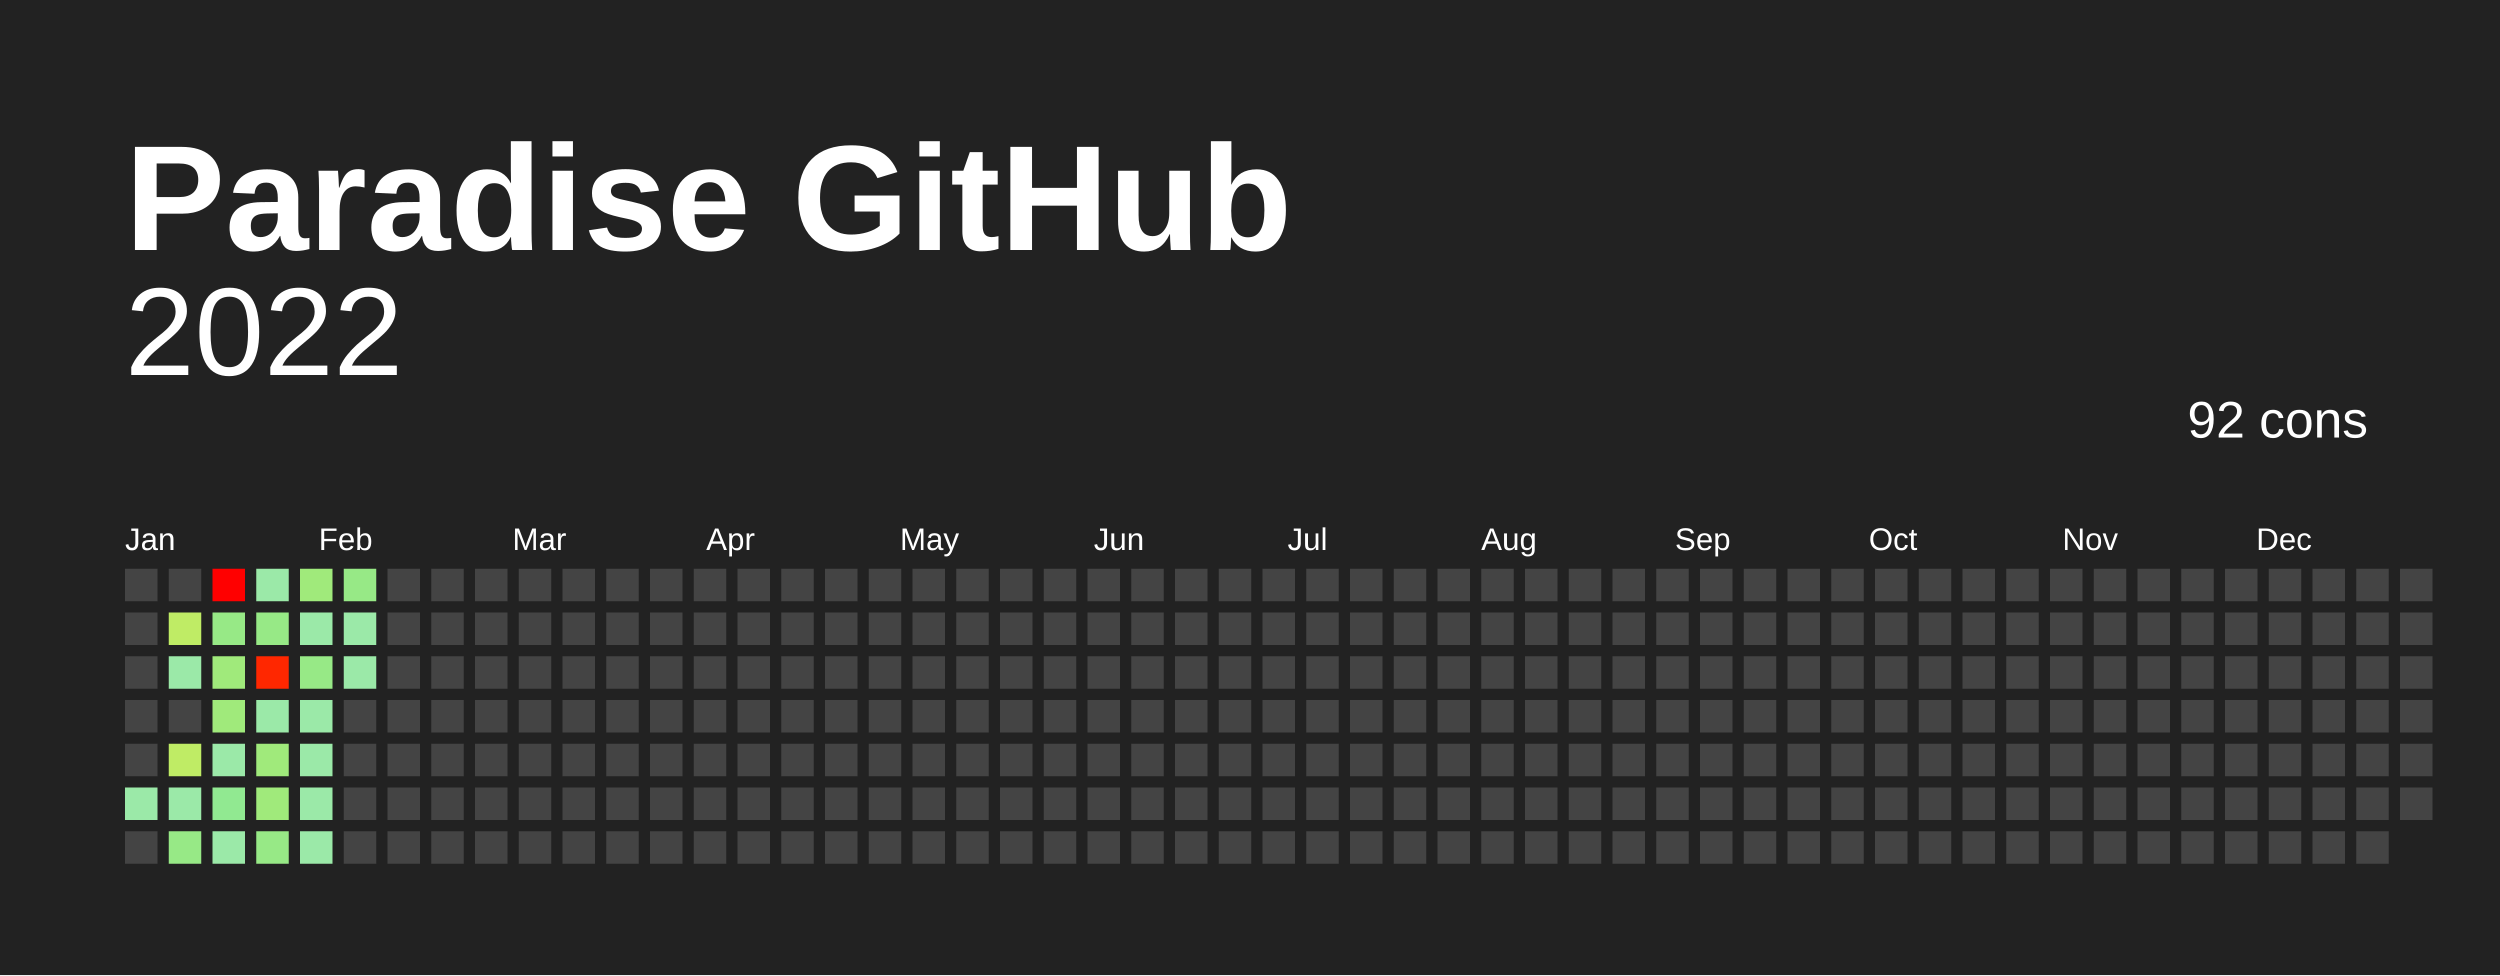
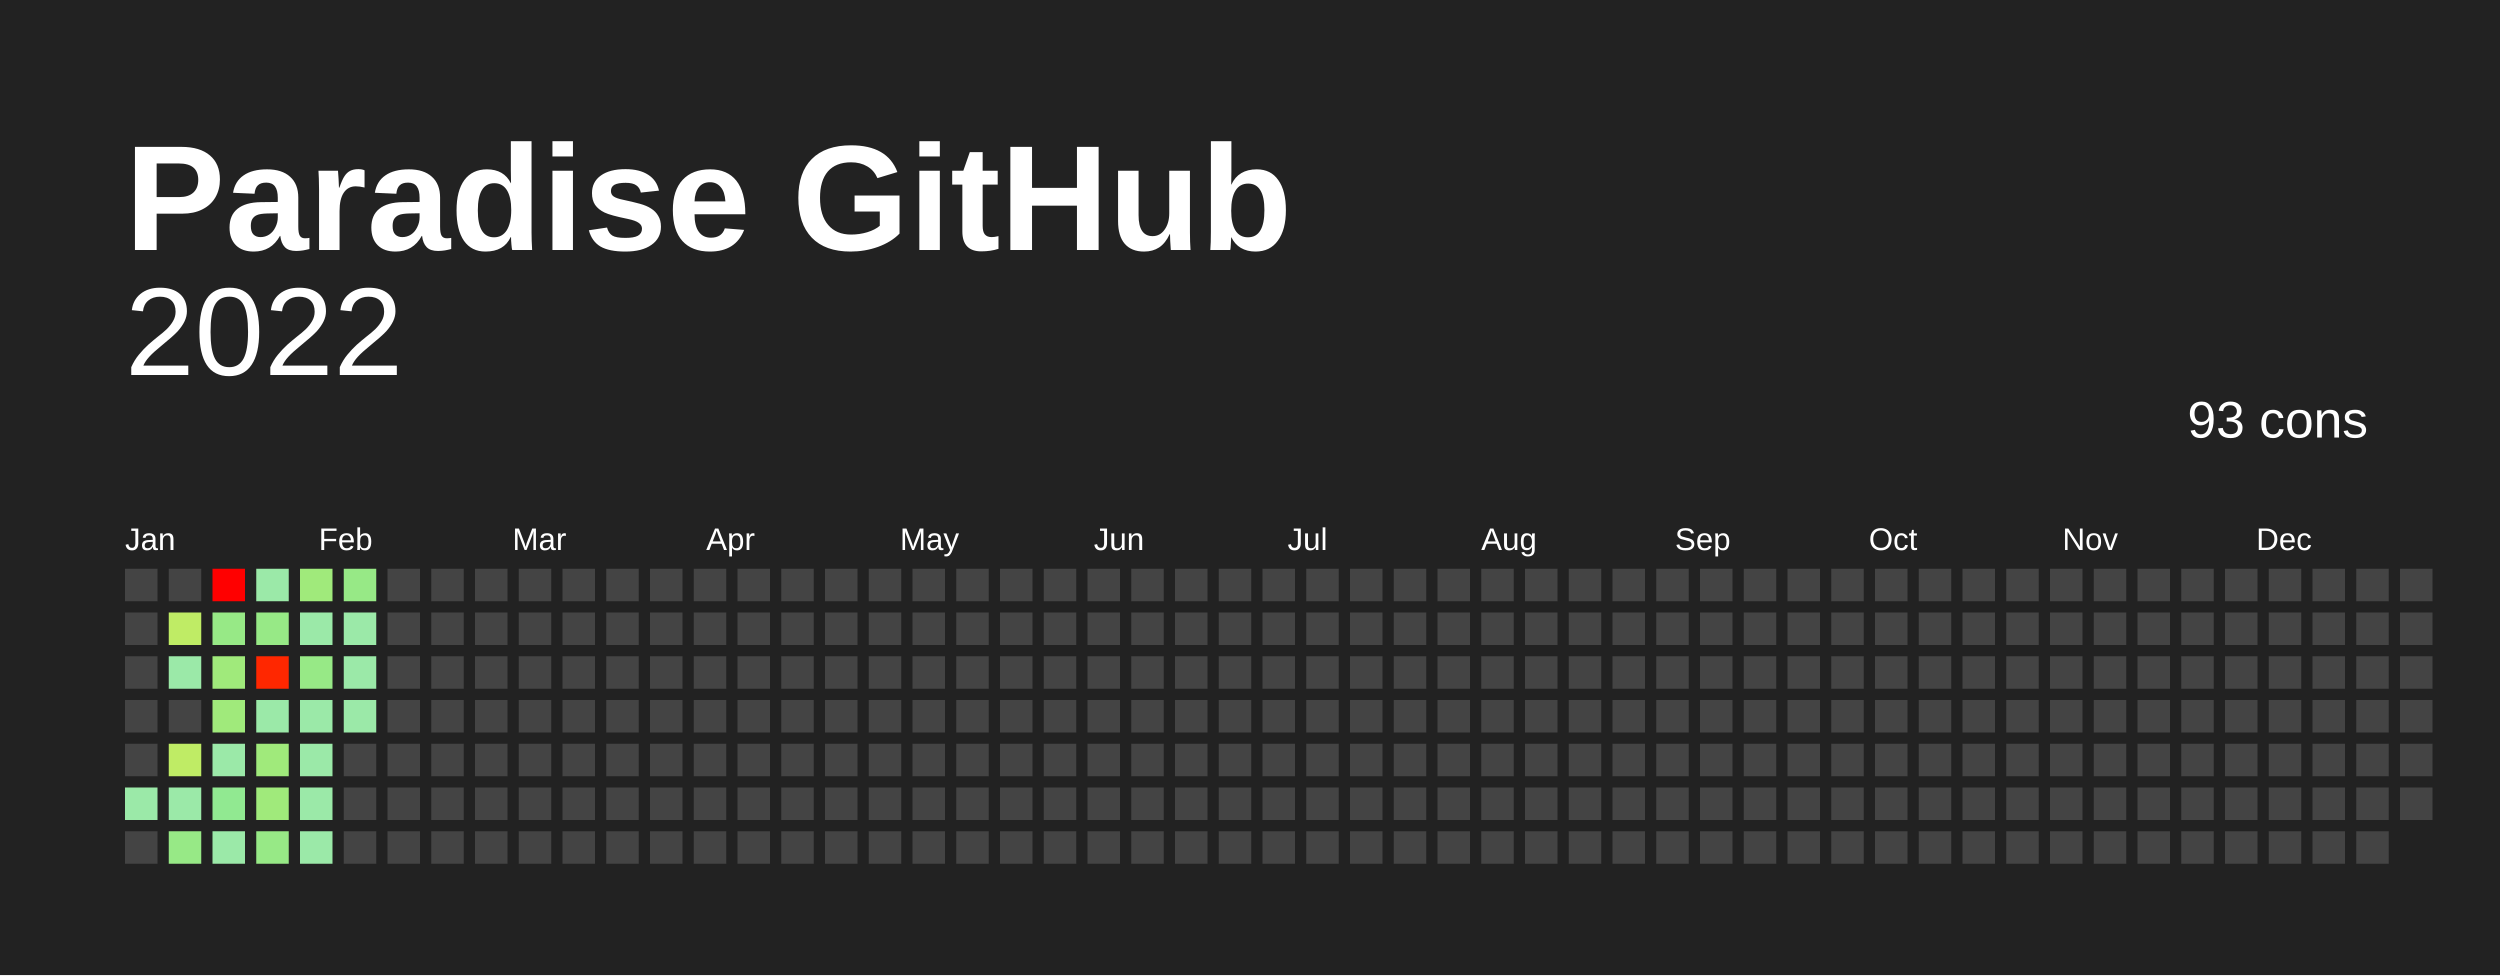
<svg xmlns="http://www.w3.org/2000/svg" baseProfile="full" height="78mm" version="1.1" viewBox="0,0,200,78" width="200mm">
  <defs />
  <rect fill="#222222" height="78" width="200" x="0" y="0" />
  <text fill="#FFFFFF" style="font-size:12px; font-family:Arial; font-weight:bold;" x="10" y="20">Paradise GitHub</text>
  <text alignment-baseline="hanging" fill="#FFFFFF" style="font-size:10.0px; font-family:Arial;" x="10" y="30">2022</text>
-   <text alignment-baseline="hanging" fill="#FFFFFF" style="font-size:4.125px; font-family:Arial;" x="175" y="35">92 cons</text>
+   <text alignment-baseline="hanging" fill="#FFFFFF" style="font-size:4.125px; font-family:Arial;" x="175" y="35">93 cons</text>
  <text fill="#FFFFFF" style="font-size:2.5px; font-family:Arial" x="10.0" y="44">Jan</text>
  <text fill="#FFFFFF" style="font-size:2.5px; font-family:Arial" x="25.5" y="44">Feb</text>
  <text fill="#FFFFFF" style="font-size:2.5px; font-family:Arial" x="41.0" y="44">Mar</text>
  <text fill="#FFFFFF" style="font-size:2.5px; font-family:Arial" x="56.5" y="44">Apr</text>
  <text fill="#FFFFFF" style="font-size:2.5px; font-family:Arial" x="72.0" y="44">May</text>
  <text fill="#FFFFFF" style="font-size:2.5px; font-family:Arial" x="87.5" y="44">Jun</text>
  <text fill="#FFFFFF" style="font-size:2.5px; font-family:Arial" x="103.0" y="44">Jul</text>
  <text fill="#FFFFFF" style="font-size:2.5px; font-family:Arial" x="118.5" y="44">Aug</text>
  <text fill="#FFFFFF" style="font-size:2.5px; font-family:Arial" x="134.0" y="44">Sep</text>
  <text fill="#FFFFFF" style="font-size:2.5px; font-family:Arial" x="149.5" y="44">Oct</text>
  <text fill="#FFFFFF" style="font-size:2.5px; font-family:Arial" x="165.0" y="44">Nov</text>
  <text fill="#FFFFFF" style="font-size:2.5px; font-family:Arial" x="180.5" y="44">Dec</text>
  <rect fill="#444444" height="2.6" width="2.6" x="10.0" y="45.5" />
  <rect fill="#444444" height="2.6" width="2.6" x="10.0" y="49.0" />
  <rect fill="#444444" height="2.6" width="2.6" x="10.0" y="52.5" />
  <rect fill="#444444" height="2.6" width="2.6" x="10.0" y="56.0" />
  <rect fill="#444444" height="2.6" width="2.6" x="10.0" y="59.5" />
  <rect fill="#9be9a8" height="2.6" width="2.6" x="10.0" y="63.0" />
  <rect fill="#444444" height="2.6" width="2.6" x="10.0" y="66.5" />
  <rect fill="#444444" height="2.6" width="2.6" x="13.5" y="45.5" />
  <rect fill="#bfec65" height="2.6" width="2.6" x="13.5" y="49.0" />
  <rect fill="#9be9a8" height="2.6" width="2.6" x="13.5" y="52.5" />
  <rect fill="#444444" height="2.6" width="2.6" x="13.5" y="56.0" />
  <rect fill="#bfec65" height="2.6" width="2.6" x="13.5" y="59.5" />
  <rect fill="#9be9a8" height="2.6" width="2.6" x="13.5" y="63.0" />
  <rect fill="#97e986" height="2.6" width="2.6" x="13.5" y="66.5" />
  <rect fill="red" height="2.6" width="2.6" x="17.0" y="45.5" />
  <rect fill="#97e986" height="2.6" width="2.6" x="17.0" y="49.0" />
  <rect fill="#a0ea7b" height="2.6" width="2.6" x="17.0" y="52.5" />
  <rect fill="#a0ea7b" height="2.6" width="2.6" x="17.0" y="56.0" />
  <rect fill="#9be9a8" height="2.6" width="2.6" x="17.0" y="59.5" />
  <rect fill="#91e991" height="2.6" width="2.6" x="17.0" y="63.0" />
  <rect fill="#9be9a8" height="2.6" width="2.6" x="17.0" y="66.5" />
  <rect fill="#9be9a8" height="2.6" width="2.6" x="20.5" y="45.5" />
  <rect fill="#97e986" height="2.6" width="2.6" x="20.5" y="49.0" />
  <rect fill="#ff2700" height="2.6" width="2.6" x="20.5" y="52.5" />
  <rect fill="#9be9a8" height="2.6" width="2.6" x="20.5" y="56.0" />
  <rect fill="#a0ea7b" height="2.6" width="2.6" x="20.5" y="59.5" />
  <rect fill="#a0ea7b" height="2.6" width="2.6" x="20.5" y="63.0" />
  <rect fill="#97e986" height="2.6" width="2.6" x="20.5" y="66.5" />
  <rect fill="#a0ea7b" height="2.6" width="2.6" x="24.0" y="45.5" />
  <rect fill="#9be9a8" height="2.6" width="2.6" x="24.0" y="49.0" />
  <rect fill="#97e986" height="2.6" width="2.6" x="24.0" y="52.5" />
  <rect fill="#9be9a8" height="2.6" width="2.6" x="24.0" y="56.0" />
  <rect fill="#9be9a8" height="2.6" width="2.6" x="24.0" y="59.5" />
  <rect fill="#9be9a8" height="2.6" width="2.6" x="24.0" y="63.0" />
  <rect fill="#9be9a8" height="2.6" width="2.6" x="24.0" y="66.5" />
  <rect fill="#97e986" height="2.6" width="2.6" x="27.5" y="45.5" />
  <rect fill="#9be9a8" height="2.6" width="2.6" x="27.5" y="49.0" />
  <rect fill="#9be9a8" height="2.6" width="2.6" x="27.5" y="52.5" />
-   <rect fill="#444444" height="2.6" width="2.6" x="27.5" y="56.0" />
+   <rect fill="#9be9a8" height="2.6" width="2.6" x="27.5" y="56.0" />
  <rect fill="#444444" height="2.6" width="2.6" x="27.5" y="59.5" />
  <rect fill="#444444" height="2.6" width="2.6" x="27.5" y="63.0" />
  <rect fill="#444444" height="2.6" width="2.6" x="27.5" y="66.5" />
  <rect fill="#444444" height="2.6" width="2.6" x="31.0" y="45.5" />
  <rect fill="#444444" height="2.6" width="2.6" x="31.0" y="49.0" />
  <rect fill="#444444" height="2.6" width="2.6" x="31.0" y="52.5" />
  <rect fill="#444444" height="2.6" width="2.6" x="31.0" y="56.0" />
  <rect fill="#444444" height="2.6" width="2.6" x="31.0" y="59.5" />
  <rect fill="#444444" height="2.6" width="2.6" x="31.0" y="63.0" />
  <rect fill="#444444" height="2.6" width="2.6" x="31.0" y="66.5" />
  <rect fill="#444444" height="2.6" width="2.6" x="34.5" y="45.5" />
  <rect fill="#444444" height="2.6" width="2.6" x="34.5" y="49.0" />
  <rect fill="#444444" height="2.6" width="2.6" x="34.5" y="52.5" />
  <rect fill="#444444" height="2.6" width="2.6" x="34.5" y="56.0" />
  <rect fill="#444444" height="2.6" width="2.6" x="34.5" y="59.5" />
  <rect fill="#444444" height="2.6" width="2.6" x="34.5" y="63.0" />
  <rect fill="#444444" height="2.6" width="2.6" x="34.5" y="66.5" />
  <rect fill="#444444" height="2.6" width="2.6" x="38.0" y="45.5" />
  <rect fill="#444444" height="2.6" width="2.6" x="38.0" y="49.0" />
  <rect fill="#444444" height="2.6" width="2.6" x="38.0" y="52.5" />
  <rect fill="#444444" height="2.6" width="2.6" x="38.0" y="56.0" />
  <rect fill="#444444" height="2.6" width="2.6" x="38.0" y="59.5" />
  <rect fill="#444444" height="2.6" width="2.6" x="38.0" y="63.0" />
  <rect fill="#444444" height="2.6" width="2.6" x="38.0" y="66.5" />
  <rect fill="#444444" height="2.6" width="2.6" x="41.5" y="45.5" />
  <rect fill="#444444" height="2.6" width="2.6" x="41.5" y="49.0" />
  <rect fill="#444444" height="2.6" width="2.6" x="41.5" y="52.5" />
  <rect fill="#444444" height="2.6" width="2.6" x="41.5" y="56.0" />
  <rect fill="#444444" height="2.6" width="2.6" x="41.5" y="59.5" />
  <rect fill="#444444" height="2.6" width="2.6" x="41.5" y="63.0" />
  <rect fill="#444444" height="2.6" width="2.6" x="41.5" y="66.5" />
  <rect fill="#444444" height="2.6" width="2.6" x="45.0" y="45.5" />
  <rect fill="#444444" height="2.6" width="2.6" x="45.0" y="49.0" />
  <rect fill="#444444" height="2.6" width="2.6" x="45.0" y="52.5" />
  <rect fill="#444444" height="2.6" width="2.6" x="45.0" y="56.0" />
  <rect fill="#444444" height="2.6" width="2.6" x="45.0" y="59.5" />
  <rect fill="#444444" height="2.6" width="2.6" x="45.0" y="63.0" />
  <rect fill="#444444" height="2.6" width="2.6" x="45.0" y="66.5" />
  <rect fill="#444444" height="2.6" width="2.6" x="48.5" y="45.5" />
  <rect fill="#444444" height="2.6" width="2.6" x="48.5" y="49.0" />
  <rect fill="#444444" height="2.6" width="2.6" x="48.5" y="52.5" />
  <rect fill="#444444" height="2.6" width="2.6" x="48.5" y="56.0" />
  <rect fill="#444444" height="2.6" width="2.6" x="48.5" y="59.5" />
  <rect fill="#444444" height="2.6" width="2.6" x="48.5" y="63.0" />
  <rect fill="#444444" height="2.6" width="2.6" x="48.5" y="66.5" />
  <rect fill="#444444" height="2.6" width="2.6" x="52.0" y="45.5" />
  <rect fill="#444444" height="2.6" width="2.6" x="52.0" y="49.0" />
  <rect fill="#444444" height="2.6" width="2.6" x="52.0" y="52.5" />
  <rect fill="#444444" height="2.6" width="2.6" x="52.0" y="56.0" />
  <rect fill="#444444" height="2.6" width="2.6" x="52.0" y="59.5" />
  <rect fill="#444444" height="2.6" width="2.6" x="52.0" y="63.0" />
  <rect fill="#444444" height="2.6" width="2.6" x="52.0" y="66.5" />
  <rect fill="#444444" height="2.6" width="2.6" x="55.5" y="45.5" />
  <rect fill="#444444" height="2.6" width="2.6" x="55.5" y="49.0" />
  <rect fill="#444444" height="2.6" width="2.6" x="55.5" y="52.5" />
  <rect fill="#444444" height="2.6" width="2.6" x="55.5" y="56.0" />
  <rect fill="#444444" height="2.6" width="2.6" x="55.5" y="59.5" />
  <rect fill="#444444" height="2.6" width="2.6" x="55.5" y="63.0" />
  <rect fill="#444444" height="2.6" width="2.6" x="55.5" y="66.5" />
  <rect fill="#444444" height="2.6" width="2.6" x="59.0" y="45.5" />
  <rect fill="#444444" height="2.6" width="2.6" x="59.0" y="49.0" />
  <rect fill="#444444" height="2.6" width="2.6" x="59.0" y="52.5" />
  <rect fill="#444444" height="2.6" width="2.6" x="59.0" y="56.0" />
  <rect fill="#444444" height="2.6" width="2.6" x="59.0" y="59.5" />
  <rect fill="#444444" height="2.6" width="2.6" x="59.0" y="63.0" />
  <rect fill="#444444" height="2.6" width="2.6" x="59.0" y="66.5" />
  <rect fill="#444444" height="2.6" width="2.6" x="62.5" y="45.5" />
  <rect fill="#444444" height="2.6" width="2.6" x="62.5" y="49.0" />
  <rect fill="#444444" height="2.6" width="2.6" x="62.5" y="52.5" />
  <rect fill="#444444" height="2.6" width="2.6" x="62.5" y="56.0" />
  <rect fill="#444444" height="2.6" width="2.6" x="62.5" y="59.5" />
  <rect fill="#444444" height="2.6" width="2.6" x="62.5" y="63.0" />
  <rect fill="#444444" height="2.6" width="2.6" x="62.5" y="66.5" />
  <rect fill="#444444" height="2.6" width="2.6" x="66.0" y="45.5" />
  <rect fill="#444444" height="2.6" width="2.6" x="66.0" y="49.0" />
  <rect fill="#444444" height="2.6" width="2.6" x="66.0" y="52.5" />
  <rect fill="#444444" height="2.6" width="2.6" x="66.0" y="56.0" />
  <rect fill="#444444" height="2.6" width="2.6" x="66.0" y="59.5" />
  <rect fill="#444444" height="2.6" width="2.6" x="66.0" y="63.0" />
  <rect fill="#444444" height="2.6" width="2.6" x="66.0" y="66.5" />
  <rect fill="#444444" height="2.6" width="2.6" x="69.5" y="45.5" />
  <rect fill="#444444" height="2.6" width="2.6" x="69.5" y="49.0" />
  <rect fill="#444444" height="2.6" width="2.6" x="69.5" y="52.5" />
  <rect fill="#444444" height="2.6" width="2.6" x="69.5" y="56.0" />
  <rect fill="#444444" height="2.6" width="2.6" x="69.5" y="59.5" />
  <rect fill="#444444" height="2.6" width="2.6" x="69.5" y="63.0" />
  <rect fill="#444444" height="2.6" width="2.6" x="69.5" y="66.5" />
  <rect fill="#444444" height="2.6" width="2.6" x="73.0" y="45.5" />
  <rect fill="#444444" height="2.6" width="2.6" x="73.0" y="49.0" />
  <rect fill="#444444" height="2.6" width="2.6" x="73.0" y="52.5" />
  <rect fill="#444444" height="2.6" width="2.6" x="73.0" y="56.0" />
  <rect fill="#444444" height="2.6" width="2.6" x="73.0" y="59.5" />
  <rect fill="#444444" height="2.6" width="2.6" x="73.0" y="63.0" />
  <rect fill="#444444" height="2.6" width="2.6" x="73.0" y="66.5" />
  <rect fill="#444444" height="2.6" width="2.6" x="76.5" y="45.5" />
  <rect fill="#444444" height="2.6" width="2.6" x="76.5" y="49.0" />
  <rect fill="#444444" height="2.6" width="2.6" x="76.5" y="52.5" />
  <rect fill="#444444" height="2.6" width="2.6" x="76.5" y="56.0" />
  <rect fill="#444444" height="2.6" width="2.6" x="76.5" y="59.5" />
  <rect fill="#444444" height="2.6" width="2.6" x="76.5" y="63.0" />
  <rect fill="#444444" height="2.6" width="2.6" x="76.5" y="66.5" />
  <rect fill="#444444" height="2.6" width="2.6" x="80.0" y="45.5" />
  <rect fill="#444444" height="2.6" width="2.6" x="80.0" y="49.0" />
  <rect fill="#444444" height="2.6" width="2.6" x="80.0" y="52.5" />
  <rect fill="#444444" height="2.6" width="2.6" x="80.0" y="56.0" />
  <rect fill="#444444" height="2.6" width="2.6" x="80.0" y="59.5" />
  <rect fill="#444444" height="2.6" width="2.6" x="80.0" y="63.0" />
  <rect fill="#444444" height="2.6" width="2.6" x="80.0" y="66.5" />
  <rect fill="#444444" height="2.6" width="2.6" x="83.5" y="45.5" />
  <rect fill="#444444" height="2.6" width="2.6" x="83.5" y="49.0" />
  <rect fill="#444444" height="2.6" width="2.6" x="83.5" y="52.5" />
  <rect fill="#444444" height="2.6" width="2.6" x="83.5" y="56.0" />
  <rect fill="#444444" height="2.6" width="2.6" x="83.5" y="59.5" />
  <rect fill="#444444" height="2.6" width="2.6" x="83.5" y="63.0" />
  <rect fill="#444444" height="2.6" width="2.6" x="83.5" y="66.5" />
  <rect fill="#444444" height="2.6" width="2.6" x="87.0" y="45.5" />
  <rect fill="#444444" height="2.6" width="2.6" x="87.0" y="49.0" />
  <rect fill="#444444" height="2.6" width="2.6" x="87.0" y="52.5" />
  <rect fill="#444444" height="2.6" width="2.6" x="87.0" y="56.0" />
  <rect fill="#444444" height="2.6" width="2.6" x="87.0" y="59.5" />
  <rect fill="#444444" height="2.6" width="2.6" x="87.0" y="63.0" />
  <rect fill="#444444" height="2.6" width="2.6" x="87.0" y="66.5" />
  <rect fill="#444444" height="2.6" width="2.6" x="90.5" y="45.5" />
  <rect fill="#444444" height="2.6" width="2.6" x="90.5" y="49.0" />
  <rect fill="#444444" height="2.6" width="2.6" x="90.5" y="52.5" />
  <rect fill="#444444" height="2.6" width="2.6" x="90.5" y="56.0" />
  <rect fill="#444444" height="2.6" width="2.6" x="90.5" y="59.5" />
  <rect fill="#444444" height="2.6" width="2.6" x="90.5" y="63.0" />
  <rect fill="#444444" height="2.6" width="2.6" x="90.5" y="66.5" />
  <rect fill="#444444" height="2.6" width="2.6" x="94.0" y="45.5" />
  <rect fill="#444444" height="2.6" width="2.6" x="94.0" y="49.0" />
  <rect fill="#444444" height="2.6" width="2.6" x="94.0" y="52.5" />
  <rect fill="#444444" height="2.6" width="2.6" x="94.0" y="56.0" />
  <rect fill="#444444" height="2.6" width="2.6" x="94.0" y="59.5" />
  <rect fill="#444444" height="2.6" width="2.6" x="94.0" y="63.0" />
  <rect fill="#444444" height="2.6" width="2.6" x="94.0" y="66.5" />
  <rect fill="#444444" height="2.6" width="2.6" x="97.5" y="45.5" />
  <rect fill="#444444" height="2.6" width="2.6" x="97.5" y="49.0" />
  <rect fill="#444444" height="2.6" width="2.6" x="97.5" y="52.5" />
  <rect fill="#444444" height="2.6" width="2.6" x="97.5" y="56.0" />
  <rect fill="#444444" height="2.6" width="2.6" x="97.5" y="59.5" />
  <rect fill="#444444" height="2.6" width="2.6" x="97.5" y="63.0" />
  <rect fill="#444444" height="2.6" width="2.6" x="97.5" y="66.5" />
  <rect fill="#444444" height="2.6" width="2.6" x="101.0" y="45.5" />
  <rect fill="#444444" height="2.6" width="2.6" x="101.0" y="49.0" />
  <rect fill="#444444" height="2.6" width="2.6" x="101.0" y="52.5" />
  <rect fill="#444444" height="2.6" width="2.6" x="101.0" y="56.0" />
  <rect fill="#444444" height="2.6" width="2.6" x="101.0" y="59.5" />
  <rect fill="#444444" height="2.6" width="2.6" x="101.0" y="63.0" />
  <rect fill="#444444" height="2.6" width="2.6" x="101.0" y="66.5" />
  <rect fill="#444444" height="2.6" width="2.6" x="104.5" y="45.5" />
  <rect fill="#444444" height="2.6" width="2.6" x="104.5" y="49.0" />
  <rect fill="#444444" height="2.6" width="2.6" x="104.5" y="52.5" />
  <rect fill="#444444" height="2.6" width="2.6" x="104.5" y="56.0" />
  <rect fill="#444444" height="2.6" width="2.6" x="104.5" y="59.5" />
  <rect fill="#444444" height="2.6" width="2.6" x="104.5" y="63.0" />
  <rect fill="#444444" height="2.6" width="2.6" x="104.5" y="66.5" />
  <rect fill="#444444" height="2.6" width="2.6" x="108.0" y="45.5" />
  <rect fill="#444444" height="2.6" width="2.6" x="108.0" y="49.0" />
  <rect fill="#444444" height="2.6" width="2.6" x="108.0" y="52.5" />
  <rect fill="#444444" height="2.6" width="2.6" x="108.0" y="56.0" />
  <rect fill="#444444" height="2.6" width="2.6" x="108.0" y="59.5" />
  <rect fill="#444444" height="2.6" width="2.6" x="108.0" y="63.0" />
  <rect fill="#444444" height="2.6" width="2.6" x="108.0" y="66.5" />
  <rect fill="#444444" height="2.6" width="2.6" x="111.5" y="45.5" />
  <rect fill="#444444" height="2.6" width="2.6" x="111.5" y="49.0" />
  <rect fill="#444444" height="2.6" width="2.6" x="111.5" y="52.5" />
  <rect fill="#444444" height="2.6" width="2.6" x="111.5" y="56.0" />
  <rect fill="#444444" height="2.6" width="2.6" x="111.5" y="59.5" />
  <rect fill="#444444" height="2.6" width="2.6" x="111.5" y="63.0" />
  <rect fill="#444444" height="2.6" width="2.6" x="111.5" y="66.5" />
  <rect fill="#444444" height="2.6" width="2.6" x="115.0" y="45.5" />
  <rect fill="#444444" height="2.6" width="2.6" x="115.0" y="49.0" />
  <rect fill="#444444" height="2.6" width="2.6" x="115.0" y="52.5" />
  <rect fill="#444444" height="2.6" width="2.6" x="115.0" y="56.0" />
  <rect fill="#444444" height="2.6" width="2.6" x="115.0" y="59.5" />
  <rect fill="#444444" height="2.6" width="2.6" x="115.0" y="63.0" />
  <rect fill="#444444" height="2.6" width="2.6" x="115.0" y="66.5" />
  <rect fill="#444444" height="2.6" width="2.6" x="118.5" y="45.5" />
  <rect fill="#444444" height="2.6" width="2.6" x="118.5" y="49.0" />
  <rect fill="#444444" height="2.6" width="2.6" x="118.5" y="52.5" />
  <rect fill="#444444" height="2.6" width="2.6" x="118.5" y="56.0" />
  <rect fill="#444444" height="2.6" width="2.6" x="118.5" y="59.5" />
  <rect fill="#444444" height="2.6" width="2.6" x="118.5" y="63.0" />
  <rect fill="#444444" height="2.6" width="2.6" x="118.5" y="66.5" />
  <rect fill="#444444" height="2.6" width="2.6" x="122.0" y="45.5" />
  <rect fill="#444444" height="2.6" width="2.6" x="122.0" y="49.0" />
  <rect fill="#444444" height="2.6" width="2.6" x="122.0" y="52.5" />
  <rect fill="#444444" height="2.6" width="2.6" x="122.0" y="56.0" />
  <rect fill="#444444" height="2.6" width="2.6" x="122.0" y="59.5" />
  <rect fill="#444444" height="2.6" width="2.6" x="122.0" y="63.0" />
  <rect fill="#444444" height="2.6" width="2.6" x="122.0" y="66.5" />
  <rect fill="#444444" height="2.6" width="2.6" x="125.5" y="45.5" />
  <rect fill="#444444" height="2.6" width="2.6" x="125.5" y="49.0" />
  <rect fill="#444444" height="2.6" width="2.6" x="125.5" y="52.5" />
  <rect fill="#444444" height="2.6" width="2.6" x="125.5" y="56.0" />
  <rect fill="#444444" height="2.6" width="2.6" x="125.5" y="59.5" />
  <rect fill="#444444" height="2.6" width="2.6" x="125.5" y="63.0" />
  <rect fill="#444444" height="2.6" width="2.6" x="125.5" y="66.5" />
  <rect fill="#444444" height="2.6" width="2.6" x="129.0" y="45.5" />
  <rect fill="#444444" height="2.6" width="2.6" x="129.0" y="49.0" />
  <rect fill="#444444" height="2.6" width="2.6" x="129.0" y="52.5" />
  <rect fill="#444444" height="2.6" width="2.6" x="129.0" y="56.0" />
  <rect fill="#444444" height="2.6" width="2.6" x="129.0" y="59.5" />
  <rect fill="#444444" height="2.6" width="2.6" x="129.0" y="63.0" />
  <rect fill="#444444" height="2.6" width="2.6" x="129.0" y="66.5" />
  <rect fill="#444444" height="2.6" width="2.6" x="132.5" y="45.5" />
  <rect fill="#444444" height="2.6" width="2.6" x="132.5" y="49.0" />
  <rect fill="#444444" height="2.6" width="2.6" x="132.5" y="52.5" />
  <rect fill="#444444" height="2.6" width="2.6" x="132.5" y="56.0" />
  <rect fill="#444444" height="2.6" width="2.6" x="132.5" y="59.5" />
  <rect fill="#444444" height="2.6" width="2.6" x="132.5" y="63.0" />
  <rect fill="#444444" height="2.6" width="2.6" x="132.5" y="66.5" />
  <rect fill="#444444" height="2.6" width="2.6" x="136.0" y="45.5" />
  <rect fill="#444444" height="2.6" width="2.6" x="136.0" y="49.0" />
  <rect fill="#444444" height="2.6" width="2.6" x="136.0" y="52.5" />
  <rect fill="#444444" height="2.6" width="2.6" x="136.0" y="56.0" />
  <rect fill="#444444" height="2.6" width="2.6" x="136.0" y="59.5" />
  <rect fill="#444444" height="2.6" width="2.6" x="136.0" y="63.0" />
  <rect fill="#444444" height="2.6" width="2.6" x="136.0" y="66.5" />
  <rect fill="#444444" height="2.6" width="2.6" x="139.5" y="45.5" />
  <rect fill="#444444" height="2.6" width="2.6" x="139.5" y="49.0" />
  <rect fill="#444444" height="2.6" width="2.6" x="139.5" y="52.5" />
  <rect fill="#444444" height="2.6" width="2.6" x="139.5" y="56.0" />
  <rect fill="#444444" height="2.6" width="2.6" x="139.5" y="59.5" />
  <rect fill="#444444" height="2.6" width="2.6" x="139.5" y="63.0" />
  <rect fill="#444444" height="2.6" width="2.6" x="139.5" y="66.5" />
  <rect fill="#444444" height="2.6" width="2.6" x="143.0" y="45.5" />
  <rect fill="#444444" height="2.6" width="2.6" x="143.0" y="49.0" />
  <rect fill="#444444" height="2.6" width="2.6" x="143.0" y="52.5" />
  <rect fill="#444444" height="2.6" width="2.6" x="143.0" y="56.0" />
  <rect fill="#444444" height="2.6" width="2.6" x="143.0" y="59.5" />
  <rect fill="#444444" height="2.6" width="2.6" x="143.0" y="63.0" />
  <rect fill="#444444" height="2.6" width="2.6" x="143.0" y="66.5" />
  <rect fill="#444444" height="2.6" width="2.6" x="146.5" y="45.5" />
  <rect fill="#444444" height="2.6" width="2.6" x="146.5" y="49.0" />
  <rect fill="#444444" height="2.6" width="2.6" x="146.5" y="52.5" />
  <rect fill="#444444" height="2.6" width="2.6" x="146.5" y="56.0" />
  <rect fill="#444444" height="2.6" width="2.6" x="146.5" y="59.5" />
  <rect fill="#444444" height="2.6" width="2.6" x="146.5" y="63.0" />
  <rect fill="#444444" height="2.6" width="2.6" x="146.5" y="66.5" />
  <rect fill="#444444" height="2.6" width="2.6" x="150.0" y="45.5" />
  <rect fill="#444444" height="2.6" width="2.6" x="150.0" y="49.0" />
  <rect fill="#444444" height="2.6" width="2.6" x="150.0" y="52.5" />
  <rect fill="#444444" height="2.6" width="2.6" x="150.0" y="56.0" />
  <rect fill="#444444" height="2.6" width="2.6" x="150.0" y="59.5" />
  <rect fill="#444444" height="2.6" width="2.6" x="150.0" y="63.0" />
  <rect fill="#444444" height="2.6" width="2.6" x="150.0" y="66.5" />
  <rect fill="#444444" height="2.6" width="2.6" x="153.5" y="45.5" />
  <rect fill="#444444" height="2.6" width="2.6" x="153.5" y="49.0" />
  <rect fill="#444444" height="2.6" width="2.6" x="153.5" y="52.5" />
  <rect fill="#444444" height="2.6" width="2.6" x="153.5" y="56.0" />
  <rect fill="#444444" height="2.6" width="2.6" x="153.5" y="59.5" />
  <rect fill="#444444" height="2.6" width="2.6" x="153.5" y="63.0" />
  <rect fill="#444444" height="2.6" width="2.6" x="153.5" y="66.5" />
  <rect fill="#444444" height="2.6" width="2.6" x="157.0" y="45.5" />
  <rect fill="#444444" height="2.6" width="2.6" x="157.0" y="49.0" />
  <rect fill="#444444" height="2.6" width="2.6" x="157.0" y="52.5" />
  <rect fill="#444444" height="2.6" width="2.6" x="157.0" y="56.0" />
  <rect fill="#444444" height="2.6" width="2.6" x="157.0" y="59.5" />
  <rect fill="#444444" height="2.6" width="2.6" x="157.0" y="63.0" />
  <rect fill="#444444" height="2.6" width="2.6" x="157.0" y="66.5" />
  <rect fill="#444444" height="2.6" width="2.6" x="160.5" y="45.5" />
  <rect fill="#444444" height="2.6" width="2.6" x="160.5" y="49.0" />
  <rect fill="#444444" height="2.6" width="2.6" x="160.5" y="52.5" />
  <rect fill="#444444" height="2.6" width="2.6" x="160.5" y="56.0" />
  <rect fill="#444444" height="2.6" width="2.6" x="160.5" y="59.5" />
  <rect fill="#444444" height="2.6" width="2.6" x="160.5" y="63.0" />
  <rect fill="#444444" height="2.6" width="2.6" x="160.5" y="66.5" />
  <rect fill="#444444" height="2.6" width="2.6" x="164.0" y="45.5" />
  <rect fill="#444444" height="2.6" width="2.6" x="164.0" y="49.0" />
  <rect fill="#444444" height="2.6" width="2.6" x="164.0" y="52.5" />
  <rect fill="#444444" height="2.6" width="2.6" x="164.0" y="56.0" />
  <rect fill="#444444" height="2.6" width="2.6" x="164.0" y="59.5" />
  <rect fill="#444444" height="2.6" width="2.6" x="164.0" y="63.0" />
  <rect fill="#444444" height="2.6" width="2.6" x="164.0" y="66.5" />
  <rect fill="#444444" height="2.6" width="2.6" x="167.5" y="45.5" />
  <rect fill="#444444" height="2.6" width="2.6" x="167.5" y="49.0" />
  <rect fill="#444444" height="2.6" width="2.6" x="167.5" y="52.5" />
  <rect fill="#444444" height="2.6" width="2.6" x="167.5" y="56.0" />
  <rect fill="#444444" height="2.6" width="2.6" x="167.5" y="59.5" />
  <rect fill="#444444" height="2.6" width="2.6" x="167.5" y="63.0" />
  <rect fill="#444444" height="2.6" width="2.6" x="167.5" y="66.5" />
  <rect fill="#444444" height="2.6" width="2.6" x="171.0" y="45.5" />
  <rect fill="#444444" height="2.6" width="2.6" x="171.0" y="49.0" />
  <rect fill="#444444" height="2.6" width="2.6" x="171.0" y="52.5" />
  <rect fill="#444444" height="2.6" width="2.6" x="171.0" y="56.0" />
  <rect fill="#444444" height="2.6" width="2.6" x="171.0" y="59.5" />
  <rect fill="#444444" height="2.6" width="2.6" x="171.0" y="63.0" />
  <rect fill="#444444" height="2.6" width="2.6" x="171.0" y="66.5" />
  <rect fill="#444444" height="2.6" width="2.6" x="174.5" y="45.5" />
  <rect fill="#444444" height="2.6" width="2.6" x="174.5" y="49.0" />
  <rect fill="#444444" height="2.6" width="2.6" x="174.5" y="52.5" />
  <rect fill="#444444" height="2.6" width="2.6" x="174.5" y="56.0" />
  <rect fill="#444444" height="2.6" width="2.6" x="174.5" y="59.5" />
  <rect fill="#444444" height="2.6" width="2.6" x="174.5" y="63.0" />
  <rect fill="#444444" height="2.6" width="2.6" x="174.5" y="66.5" />
  <rect fill="#444444" height="2.6" width="2.6" x="178.0" y="45.5" />
  <rect fill="#444444" height="2.6" width="2.6" x="178.0" y="49.0" />
  <rect fill="#444444" height="2.6" width="2.6" x="178.0" y="52.5" />
  <rect fill="#444444" height="2.6" width="2.6" x="178.0" y="56.0" />
  <rect fill="#444444" height="2.6" width="2.6" x="178.0" y="59.5" />
  <rect fill="#444444" height="2.6" width="2.6" x="178.0" y="63.0" />
  <rect fill="#444444" height="2.6" width="2.6" x="178.0" y="66.5" />
  <rect fill="#444444" height="2.6" width="2.6" x="181.5" y="45.5" />
  <rect fill="#444444" height="2.6" width="2.6" x="181.5" y="49.0" />
  <rect fill="#444444" height="2.6" width="2.6" x="181.5" y="52.5" />
  <rect fill="#444444" height="2.6" width="2.6" x="181.5" y="56.0" />
  <rect fill="#444444" height="2.6" width="2.6" x="181.5" y="59.5" />
  <rect fill="#444444" height="2.6" width="2.6" x="181.5" y="63.0" />
  <rect fill="#444444" height="2.6" width="2.6" x="181.5" y="66.5" />
  <rect fill="#444444" height="2.6" width="2.6" x="185.0" y="45.5" />
  <rect fill="#444444" height="2.6" width="2.6" x="185.0" y="49.0" />
  <rect fill="#444444" height="2.6" width="2.6" x="185.0" y="52.5" />
  <rect fill="#444444" height="2.6" width="2.6" x="185.0" y="56.0" />
  <rect fill="#444444" height="2.6" width="2.6" x="185.0" y="59.5" />
  <rect fill="#444444" height="2.6" width="2.6" x="185.0" y="63.0" />
  <rect fill="#444444" height="2.6" width="2.6" x="185.0" y="66.5" />
  <rect fill="#444444" height="2.6" width="2.6" x="188.5" y="45.5" />
  <rect fill="#444444" height="2.6" width="2.6" x="188.5" y="49.0" />
  <rect fill="#444444" height="2.6" width="2.6" x="188.5" y="52.5" />
  <rect fill="#444444" height="2.6" width="2.6" x="188.5" y="56.0" />
  <rect fill="#444444" height="2.6" width="2.6" x="188.5" y="59.5" />
  <rect fill="#444444" height="2.6" width="2.6" x="188.5" y="63.0" />
  <rect fill="#444444" height="2.6" width="2.6" x="188.5" y="66.5" />
  <rect fill="#444444" height="2.6" width="2.6" x="192.0" y="45.5" />
  <rect fill="#444444" height="2.6" width="2.6" x="192.0" y="49.0" />
  <rect fill="#444444" height="2.6" width="2.6" x="192.0" y="52.5" />
  <rect fill="#444444" height="2.6" width="2.6" x="192.0" y="56.0" />
  <rect fill="#444444" height="2.6" width="2.6" x="192.0" y="59.5" />
  <rect fill="#444444" height="2.6" width="2.6" x="192.0" y="63.0" />
</svg>
